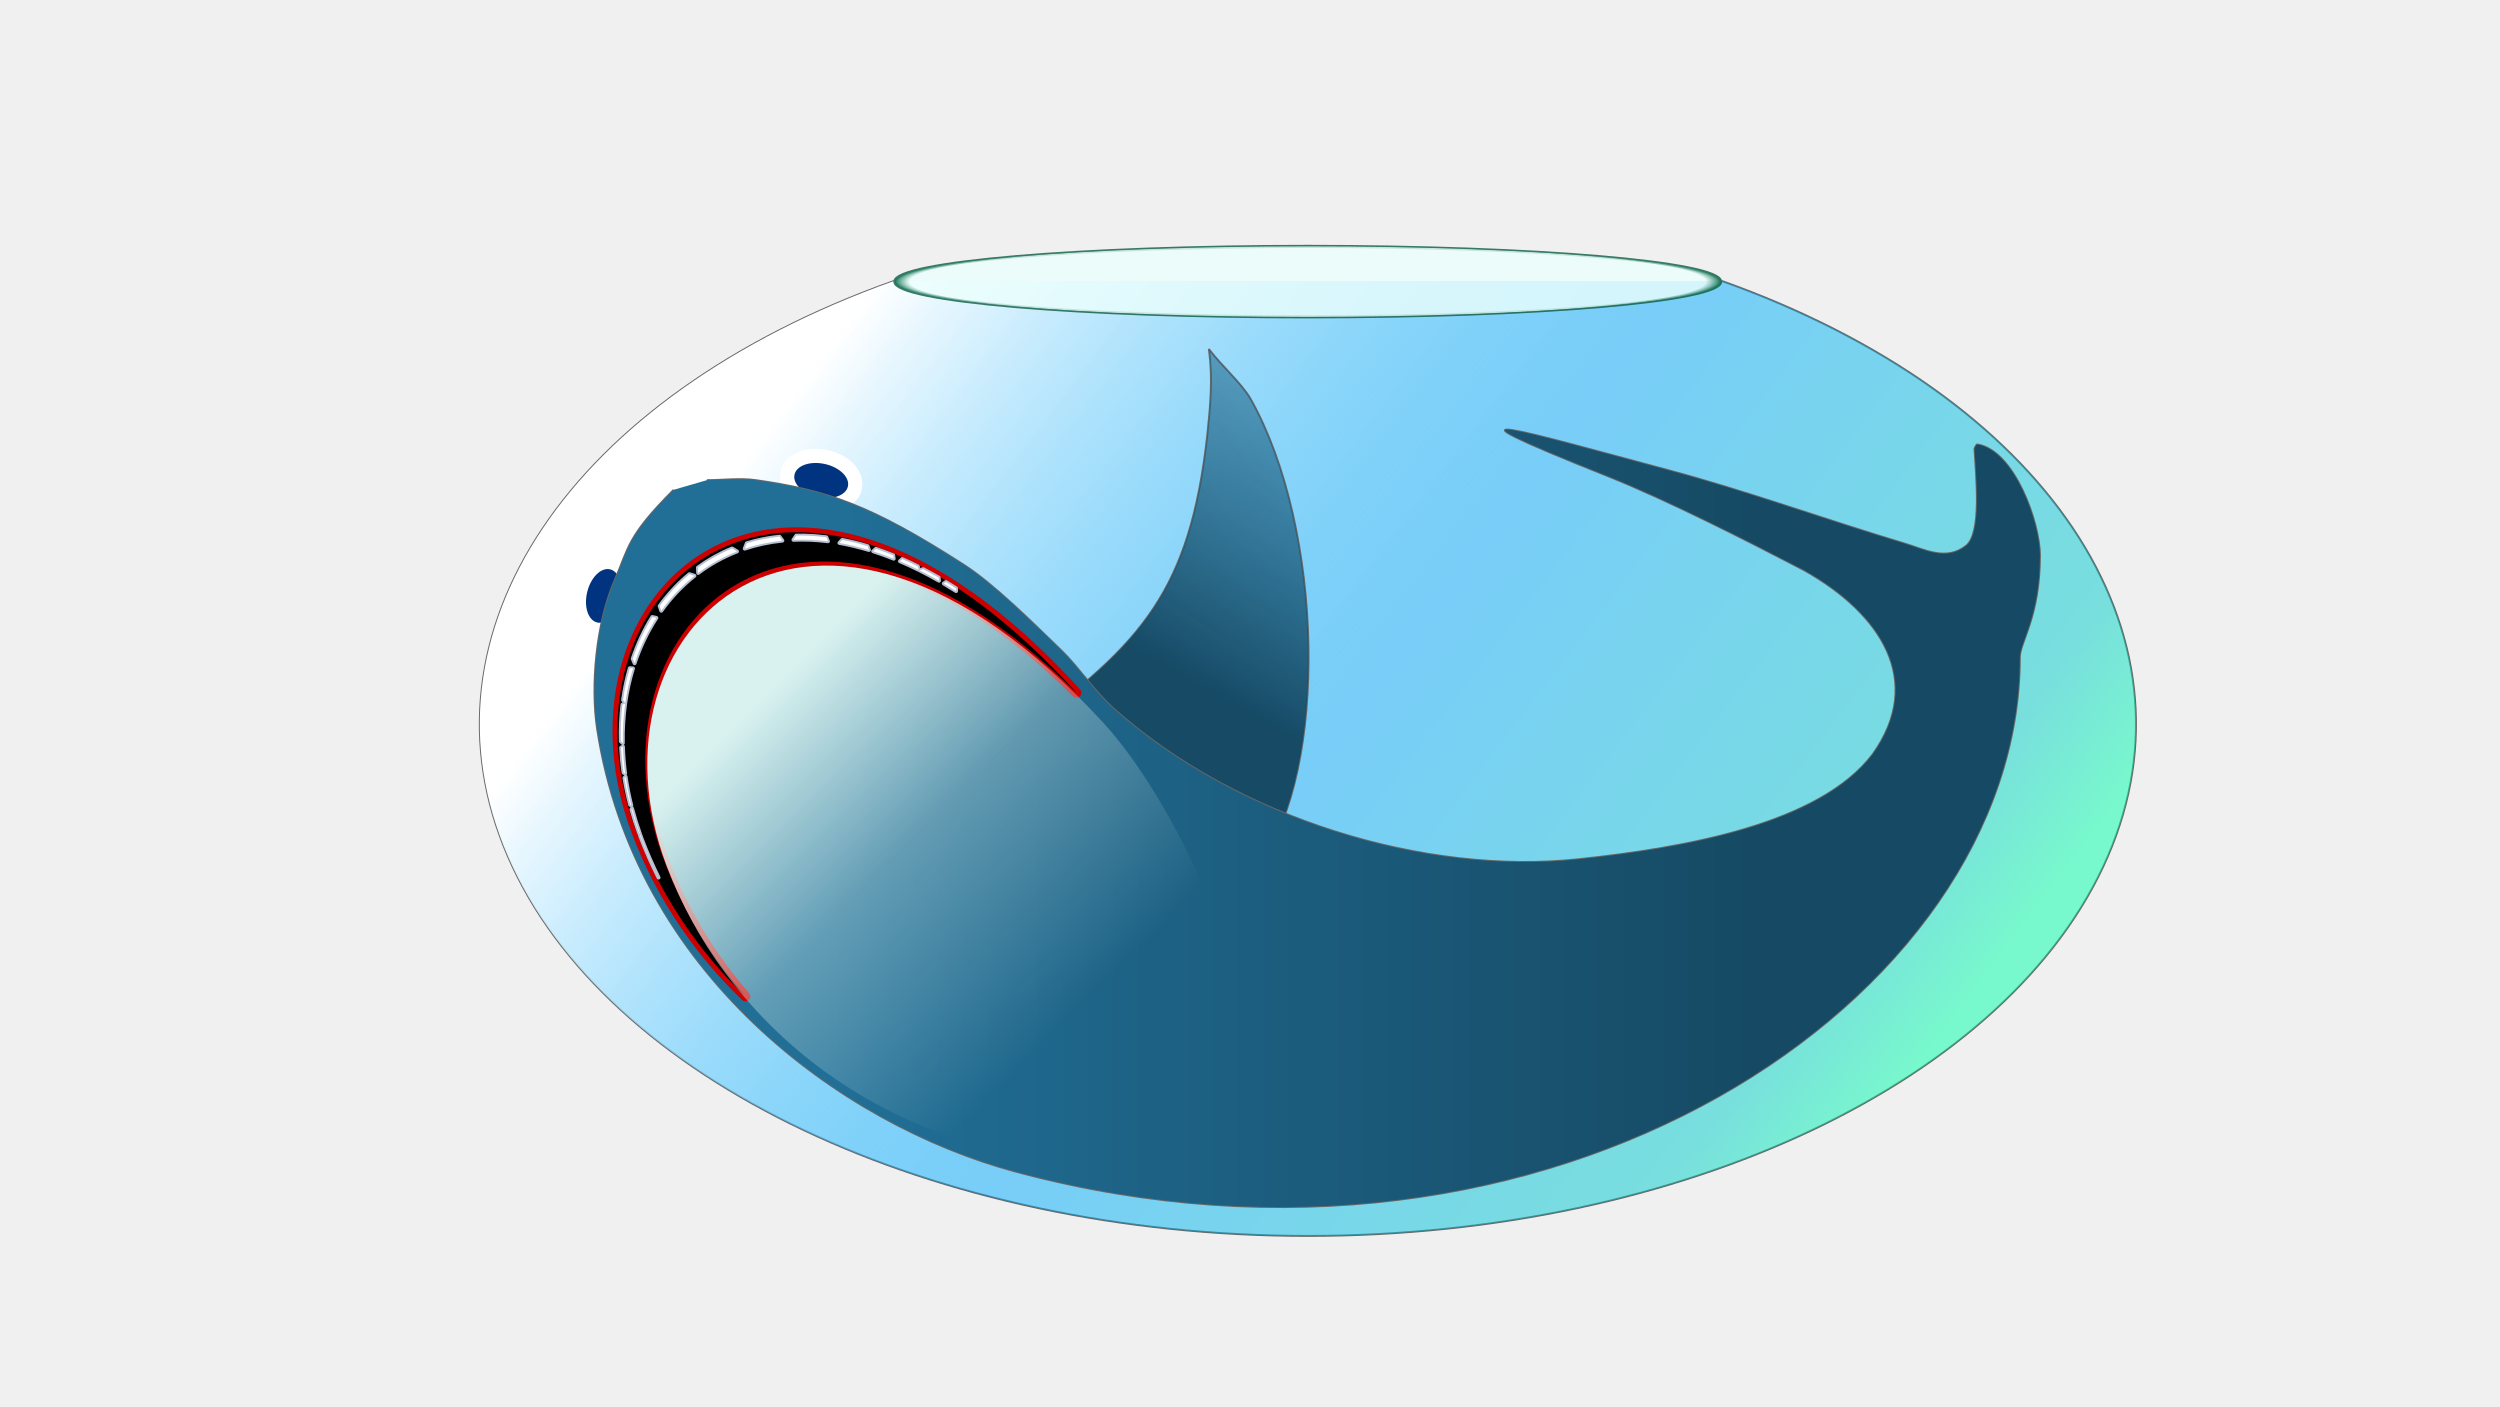
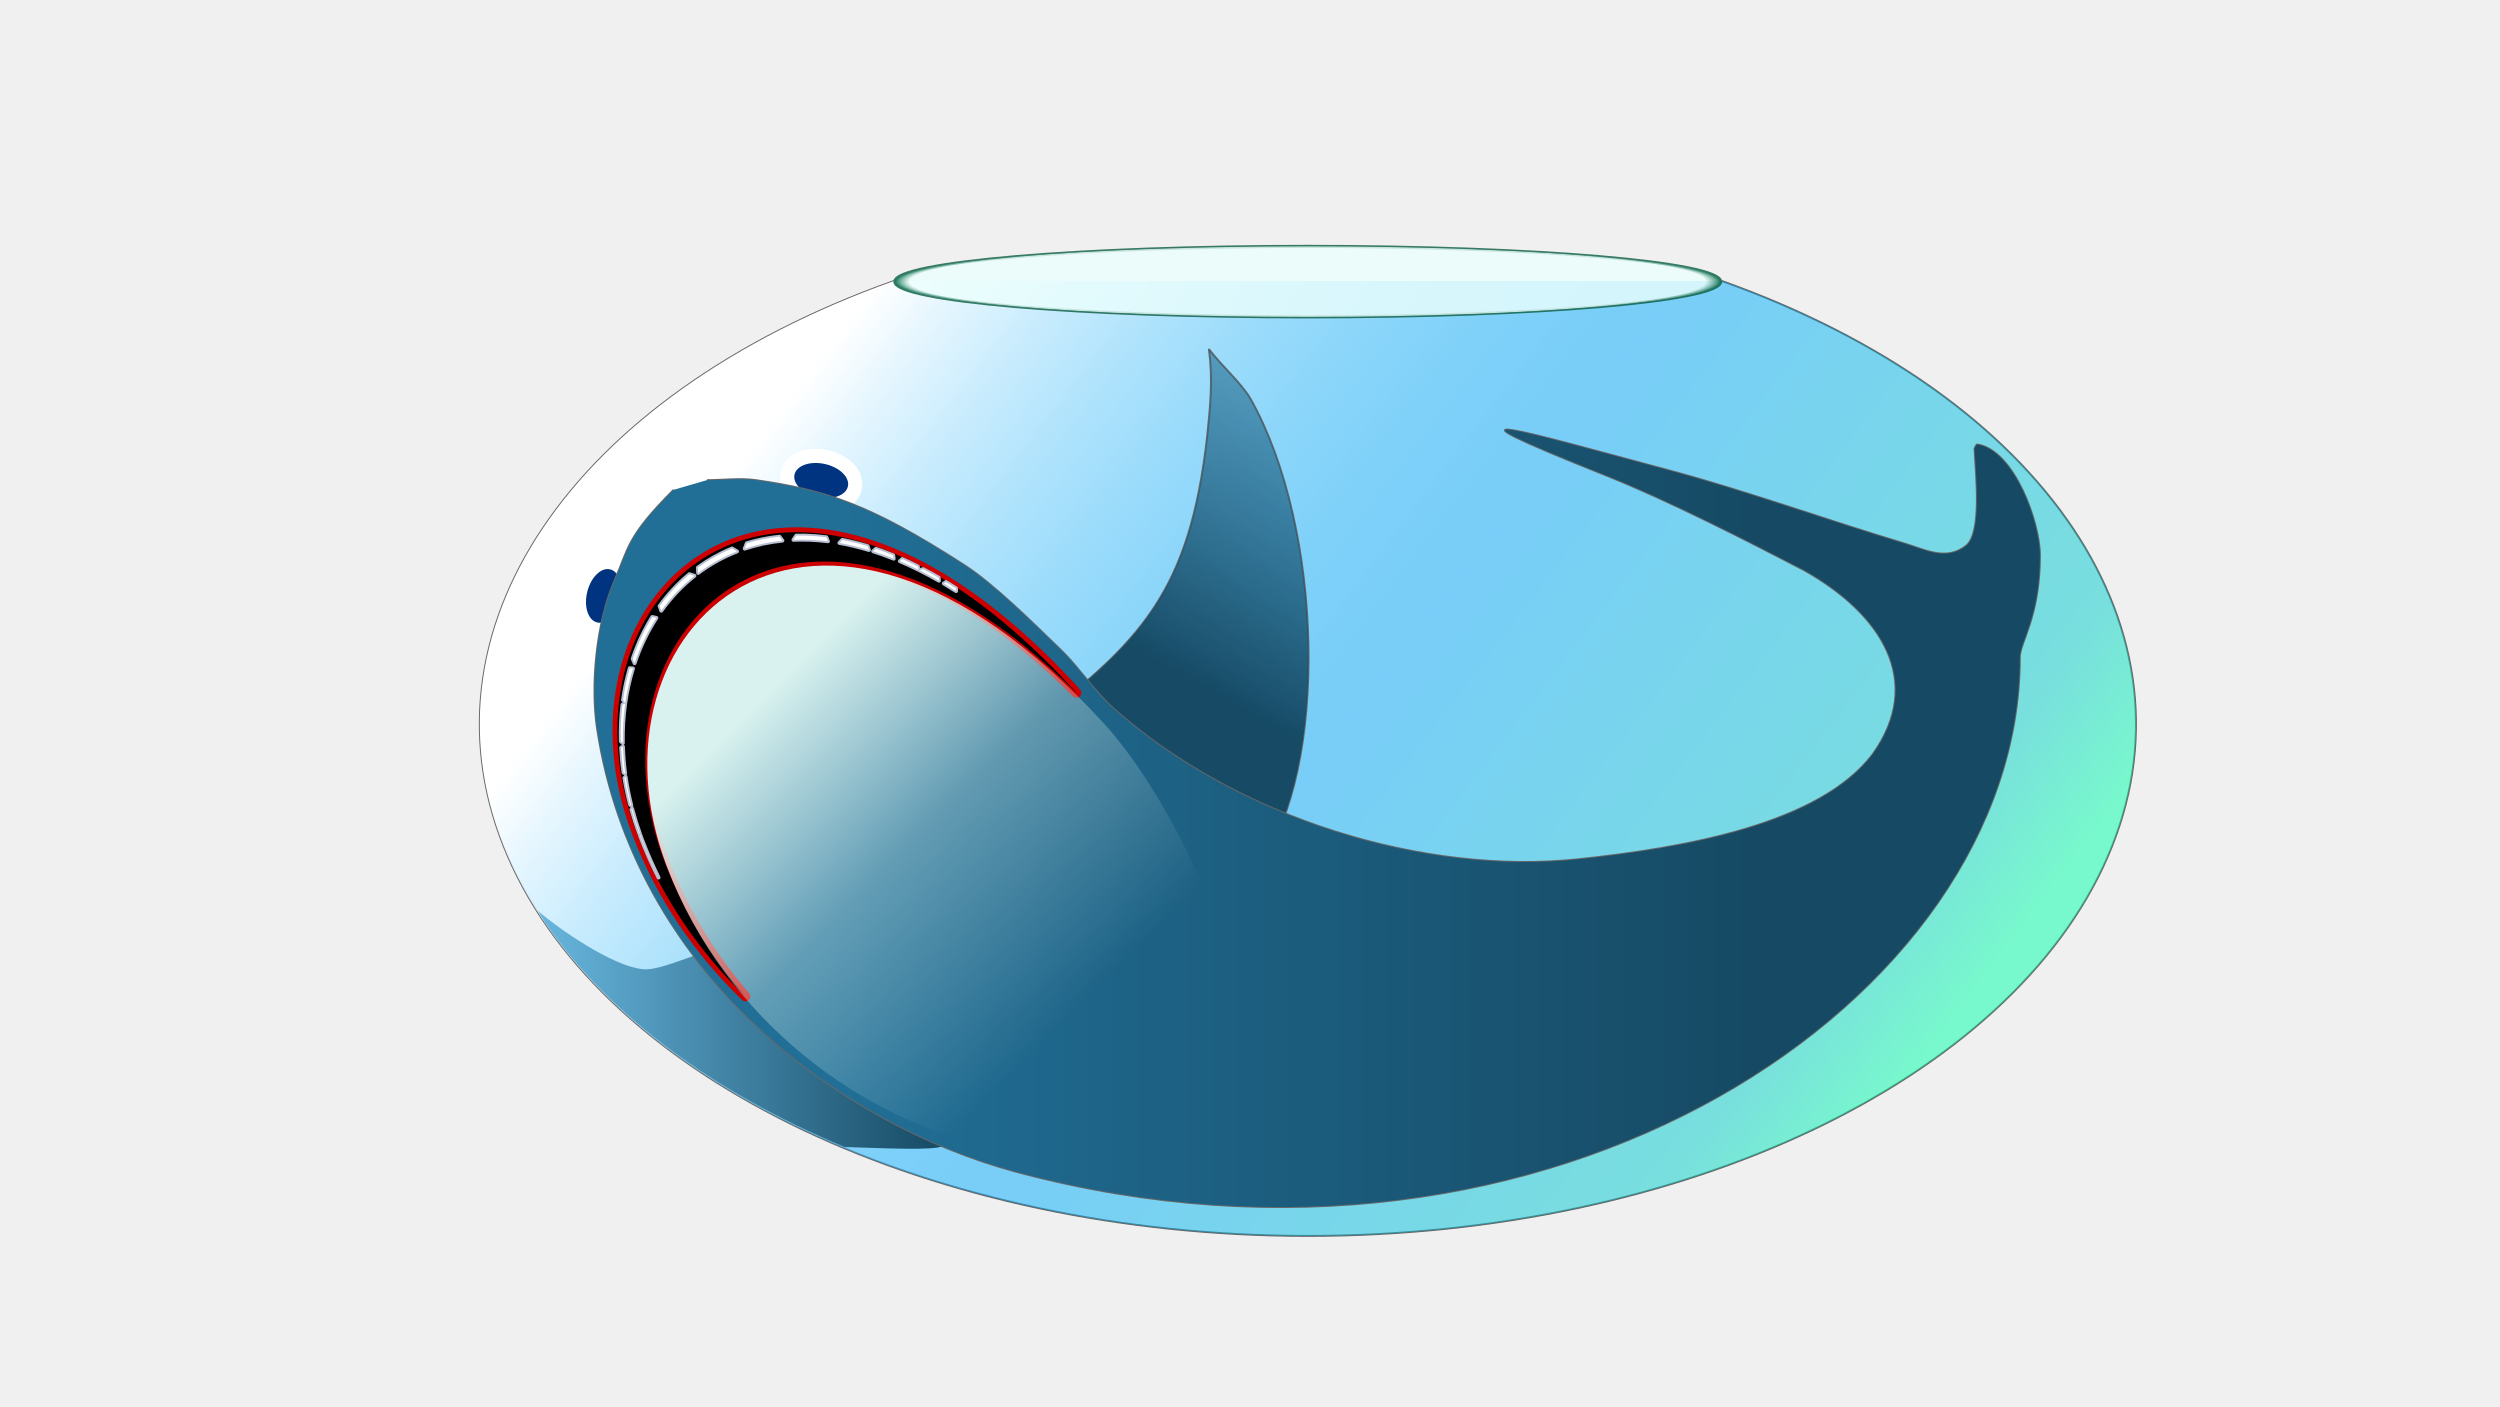
<svg xmlns="http://www.w3.org/2000/svg" xmlns:xlink="http://www.w3.org/1999/xlink" width="1280" height="720" version="1.1" viewBox="0 0 1280 720" id="svg71">
  <defs id="defs44">
+     <linearGradient id="linearGradient2824">
+       <stop style="stop-color:#68b6de;stop-opacity:1;" offset="0" id="stop2820" />
+       <stop style="stop-color:#164a64;stop-opacity:1;" offset="1" id="stop2822" />
+     </linearGradient>
    <linearGradient id="linearGradient4527">
      <stop style="stop-color:#ffffff;stop-opacity:1;" offset="0" id="stop4525" />
    </linearGradient>
    <linearGradient id="linearGradient8160">
      <stop style="stop-color:#ebfffd;stop-opacity:0.8;" offset="0.96" id="stop8158" />
      <stop style="stop-color:#006644;stop-opacity:1;" offset="1" id="stop8156" />
    </linearGradient>
    <linearGradient id="linearGradient5724">
      <stop style="stop-color:#ffffff;stop-opacity:1.0;" offset="0" id="stop5722" />
      <stop style="stop-color:#00abff;stop-opacity:0.5;" offset="0.5" id="stop5730" />
      <stop style="stop-color:#00cccc;stop-opacity:0.5;" offset="0.90" id="stop8121" />
      <stop style="stop-color:#00ffaa;stop-opacity:0.5;" offset="1" id="stop5720" />
    </linearGradient>
    <linearGradient id="linearGradient967">
      <stop style="stop-color:#216f97;stop-opacity:1;" offset="0.16" id="stop963" />
      <stop style="stop-color:#164a64;stop-opacity:1;" offset="0.8" id="stop965" />
    </linearGradient>
    <linearGradient id="d" x1="531.33" x2="678.81" y1="439.63" y2="184.19" gradientUnits="userSpaceOnUse">
      <stop stop-color="#164a65" offset=".4" id="stop17" />
      <stop stop-color="#216f96" stop-opacity=".498" offset="1" id="stop19" />
      <stop stop-color="#216f96" stop-opacity="0" offset="1" id="stop21" />
    </linearGradient>
    <linearGradient id="c" x1="394.31" x2="555.15" y1="352.85" y2="513.68" gradientUnits="userSpaceOnUse">
      <stop stop-color="#d9f2ef" offset="0" id="stop37" />
      <stop stop-color="#d9f2ef" stop-opacity=".36" offset=".467" id="stop39" />
      <stop stop-color="#d9f2ef" stop-opacity="0" offset="1" id="stop41" />
    </linearGradient>
    <linearGradient xlink:href="#linearGradient967" id="linearGradient969" x1="303.864" y1="418.982" x2="1044.947" y2="418.982" gradientUnits="userSpaceOnUse" />
    <linearGradient xlink:href="#linearGradient5724" id="linearGradient5726" x1="438.916" y1="158.363" x2="968.403" y2="560.655" gradientUnits="userSpaceOnUse" />
    <radialGradient xlink:href="#linearGradient8160" id="radialGradient8162" cx="669.57" cy="144.19" fx="669.57" fy="144.19" r="212.21" gradientTransform="matrix(1,0,0,0.08880354,0,131.3854)" gradientUnits="userSpaceOnUse" spreadMethod="pad" />
+     <linearGradient xlink:href="#linearGradient2824" id="linearGradient2826" x1="275.33" y1="531.136" x2="482.59" y2="531.136" gradientUnits="userSpaceOnUse" />
  </defs>
  <g id="g68">
    <g id="g50">
      <path d="m881.61 143.87a423.95 262.01 0 0 1 197.53 294.72 423.95 262.01 0 0 1-409.5 194.2 423.95 262.01 0 0 1-409.5-194.2 423.95 262.01 0 0 1 197.53-294.72" fill="url(#a)" stroke="#676767" style="paint-order:markers stroke fill;fill-opacity:1;fill:url(#linearGradient5726)" id="path46" />
      <ellipse cx="669.57" cy="144.19" rx="211.41" ry="18.045" fill="none" stroke="#0a5c41" stroke-linejoin="round" stroke-miterlimit="11.4" stroke-opacity=".8" stroke-width="1.6" style="paint-order:markers stroke fill;fill:url(#radialGradient8162);fill-opacity:1" id="ellipse48" />
    </g>
    <g id="g66">
      <ellipse transform="rotate(-167.55)" cx="-463.61" cy="-149.59" rx="14.004" ry="8.655" fill="#003480" stroke="#fff" stroke-width="14.507" style="paint-order:markers stroke fill" id="ellipse52" />
      <ellipse transform="rotate(103.82)" cx="222.45" cy="-373.01" rx="14.004" ry="8.655" fill="#003480" stroke="#fff" stroke-width="14.507" style="paint-order:markers stroke fill" id="ellipse54" />
      <path d="m524.81 373.55c59.849-44.38 84.357-70.914 93.292-150.47 1.664-15.737 2.812-29.149 1.003-43.135-0.042-0.332-0.299-1.153 0-1.003 6.76 8.821 16.306 17.067 21.066 25.078 37.981 67.183 39.721 190.73 5.016 237.74-1.075 1.863-2.99 4.017-4.013 4.013" fill="url(#d)" stroke="#676767" style="paint-order:markers stroke fill" id="path56" />
+       <path id="path2595" style="fill:url(#linearGradient2826);fill-opacity:1;fill-rule:nonzero;stroke:none;stroke-width:0;stroke-linejoin:round;stroke-miterlimit:11.4;stroke-dasharray:none;stroke-opacity:1;paint-order:markers stroke fill" d="M 275.332 466.252 C 275.334 466.254 275.334 466.257 275.336 466.26 C 276.801 468.573 278.183 470.815 279.578 473.068 A 423.945 262.013 0 0 0 432.426 587.268 C 452.845 587.9 477.251 589.109 482.502 586.895 C 436.08 567.388 389.443 534.558 355.285 489.373 C 345.809 492.591 335.328 496.948 329.08 496.211 C 313.566 494.791 285.288 475.013 275.332 466.252 z " />
      <path d="m344.94 250.77c-24.08 24.08-22.831 29.38-30.172 46.233-9.703 22.276-12.368 54.478-9.028 76.238 19.091 124.38 124.25 202.5 214.55 226.69 273.24 73.214 513.85-87.95 513.85-263.31 0-7.893 10.307-20.484 10.307-52.274 0-16.686-13.091-53.795-32.136-56.799-0.334 0-1.383 1.91-1.365 2.244 0.732 13.824 3.897 43.046-4.235 49.599-10.156 8.184-21.427 1.946-31.468-1.06-39.998-11.976-80.756-26.779-120.79-37.504-73.334-19.65-129.72-36.306-31.097 3.009 30.352 12.1 71.516 33.059 100.37 48.095 39.531 22.265 61.94 56.766 35.053 94.35-27.282 35.812-96.127 47.878-150.53 53.646-78.783 8.354-174.45-20.636-237.69-76.718-10.212-9.056-18.143-21.452-27.085-30.094-14.964-14.464-34.642-34.017-49.805-43.792-48.324-31.15-70.673-38.266-106.68-43.481-7.919-1.147-17.051 0-25.078 0" fill="url(#b)" stroke="#676767" style="paint-order:markers stroke fill;fill-opacity:1;fill:url(#linearGradient969)" id="path58" />
      <path d="m406.25 272.49c-70.938 1.138-109.59 76.363-80.256 153.69 12.62 33.27 32.215 61.375 55.691 84.006-17.128-19.703-31.465-42.74-41.432-69.016-44.453-117.2 67.256-229.52 210.86-86.436-0.429-0.48-0.869-1.043-1.295-1.508-53.816-58.699-103.77-81.375-143.57-80.736z" fill="#1a1a1a" stroke="#c00" stroke-linejoin="round" stroke-miterlimit="11.4" stroke-width="5" style="paint-order:markers stroke fill;fill:#000000;fill-opacity:1" id="path60" />
      <path id="path602" style="fill:#ffffff;fill-opacity:1;fill-rule:evenodd;stroke:#b7bfd1;stroke-width:2;stroke-linejoin:round;stroke-miterlimit:11.4;stroke-dasharray:none;stroke-opacity:1;paint-order:markers stroke fill" d="m 411.874,274.218 c -1.4,-0.031 -2.78,-0.015 -4.156,0.01 l -1.457,2.166 c 5.68,-0.247 11.57,-0.023 17.662,0.729 l -0.834,-2.051 c -3.815,-0.479 -7.558,-0.772 -11.215,-0.854 z m -12.789,0.557 c -5.828,0.624 -11.412,1.753 -16.723,3.371 l -1.072,2.768 c 6.074,-2.025 12.515,-3.415 19.287,-4.109 z m 32.172,1.629 -1.473,1.588 c 4.917,0.859 9.958,2.071 15.104,3.613 l -0.66,-1.98 c -4.408,-1.336 -8.728,-2.388 -12.971,-3.221 z m -56.445,4.422 c -6.277,2.574 -12.106,5.866 -17.471,9.756 l 0.121,2.779 c 6.033,-4.505 12.684,-8.221 19.895,-11.023 z m 73.652,0.178 -1.404,1.254 c 3.457,1.096 6.967,2.371 10.518,3.789 l -0.25,-1.756 c -2.987,-1.212 -5.941,-2.303 -8.863,-3.287 z m 13.471,5.215 -1.166,1.123 c 3.127,1.325 6.293,2.794 9.486,4.375 l -0.318,-1.701 c -2.687,-1.346 -5.361,-2.633 -8.002,-3.797 z m 10.707,5.174 -1.871,0.576 c 3.296,1.645 6.626,3.435 9.988,5.361 l -0.156,-1.572 c -2.676,-1.551 -5.326,-2.993 -7.961,-4.365 z m -119.688,2.59 c -5.706,4.735 -10.798,10.205 -15.215,16.299 l 0.842,2.406 c 4.862,-6.767 10.537,-12.792 16.973,-17.885 z m 131.385,4.016 -1.119,0.764 c 2.091,1.235 4.194,2.527 6.309,3.873 l -0.062,-1.426 c -1.716,-1.105 -3.426,-2.179 -5.127,-3.211 z M 333.96,315.904 c -4.082,6.57 -7.439,13.744 -10.02,21.393 l 0.98,2.287 c 2.805,-8.367 6.558,-16.154 11.148,-23.223 z m -11.52,26.205 c -1.507,5.242 -2.667,10.677 -3.443,16.281 l 1.123,1.623 c 0.876,-6.142 2.214,-12.079 3.967,-17.777 z m -2.342,18.076 -1.398,0.578 c -0.726,6.112 -1.028,12.399 -0.846,18.828 l 1.033,0.875 c -0.133,-6.944 0.285,-13.721 1.211,-20.281 z m -1.146,22.078 -0.949,0.512 c 0.219,4.222 0.622,8.494 1.248,12.811 l 0.828,0.465 c -0.62,-4.652 -0.979,-9.25 -1.127,-13.787 z m 1.367,15.414 -0.633,0.592 c 0.749,4.555 1.711,9.146 2.928,13.768 l 0.607,0.357 c -1.239,-4.944 -2.198,-9.855 -2.902,-14.717 z m 3.299,16.25 -0.344,0.479 c 1.149,4.099 2.478,8.215 4.008,12.34 l 0.363,0.168 c -1.548,-4.343 -2.899,-8.675 -4.027,-12.986 z m 4.203,13.477 -0.168,0.375 c 0.01,0.027 0.019,0.053 0.029,0.08 2.817,7.427 6.018,14.565 9.498,21.473 -3.063,-6.258 -5.911,-12.692 -8.441,-19.363 -0.325,-0.856 -0.61,-1.71 -0.918,-2.564 z" />
      <path d="m341.31 443.28c-45.783-120.7 74.074-236.29 223.82-72.953 34.846 38.008 77.581 126.85 74.939 183.62-2.038 43.786-86.085 43.598-128.98 34.566-69.009-14.531-139.42-65.179-169.78-145.24z" fill="url(#c)" stroke-width="0" style="paint-order:markers stroke fill" id="path1349" />
    </g>
  </g>
</svg>
